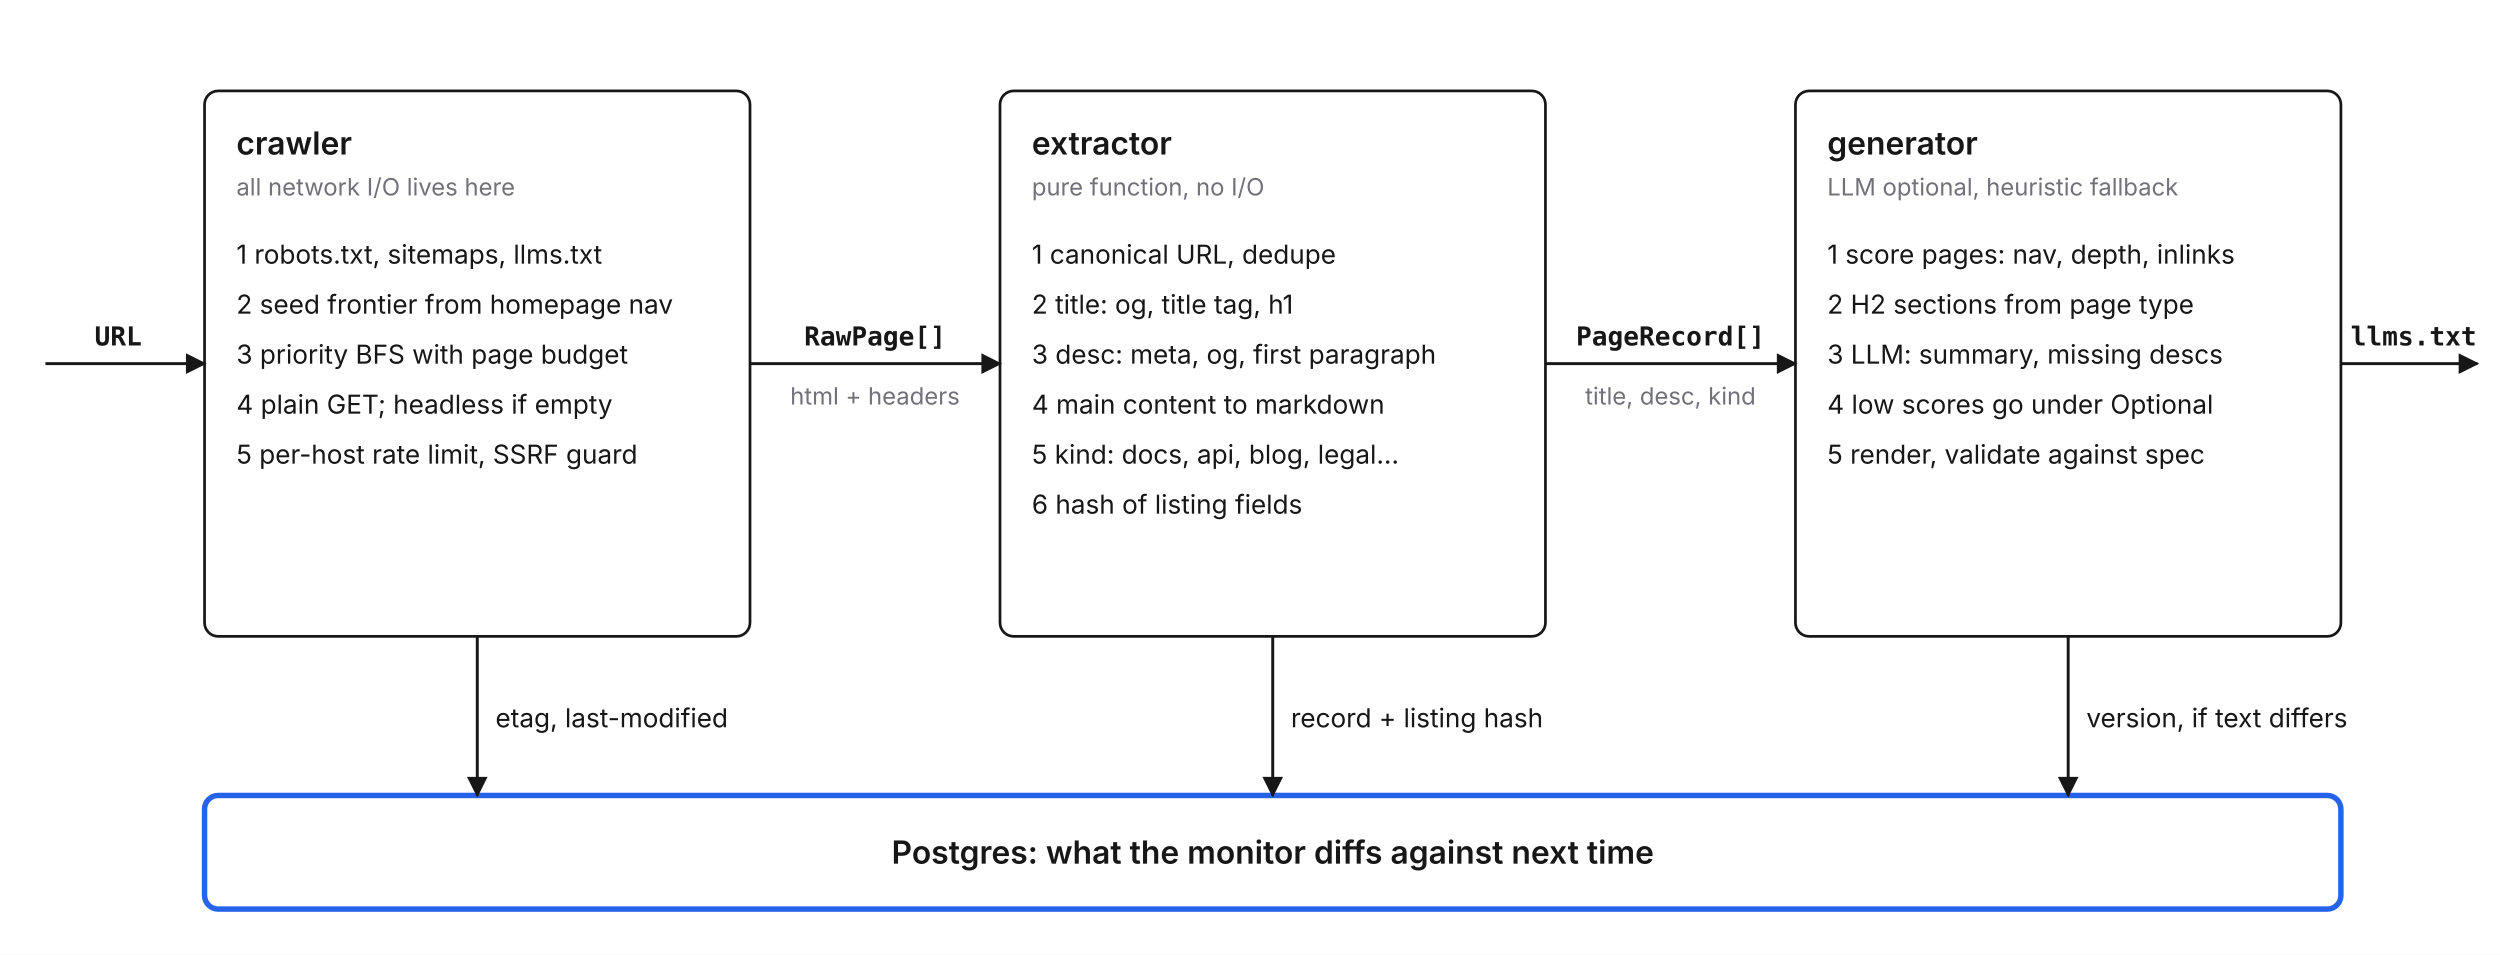
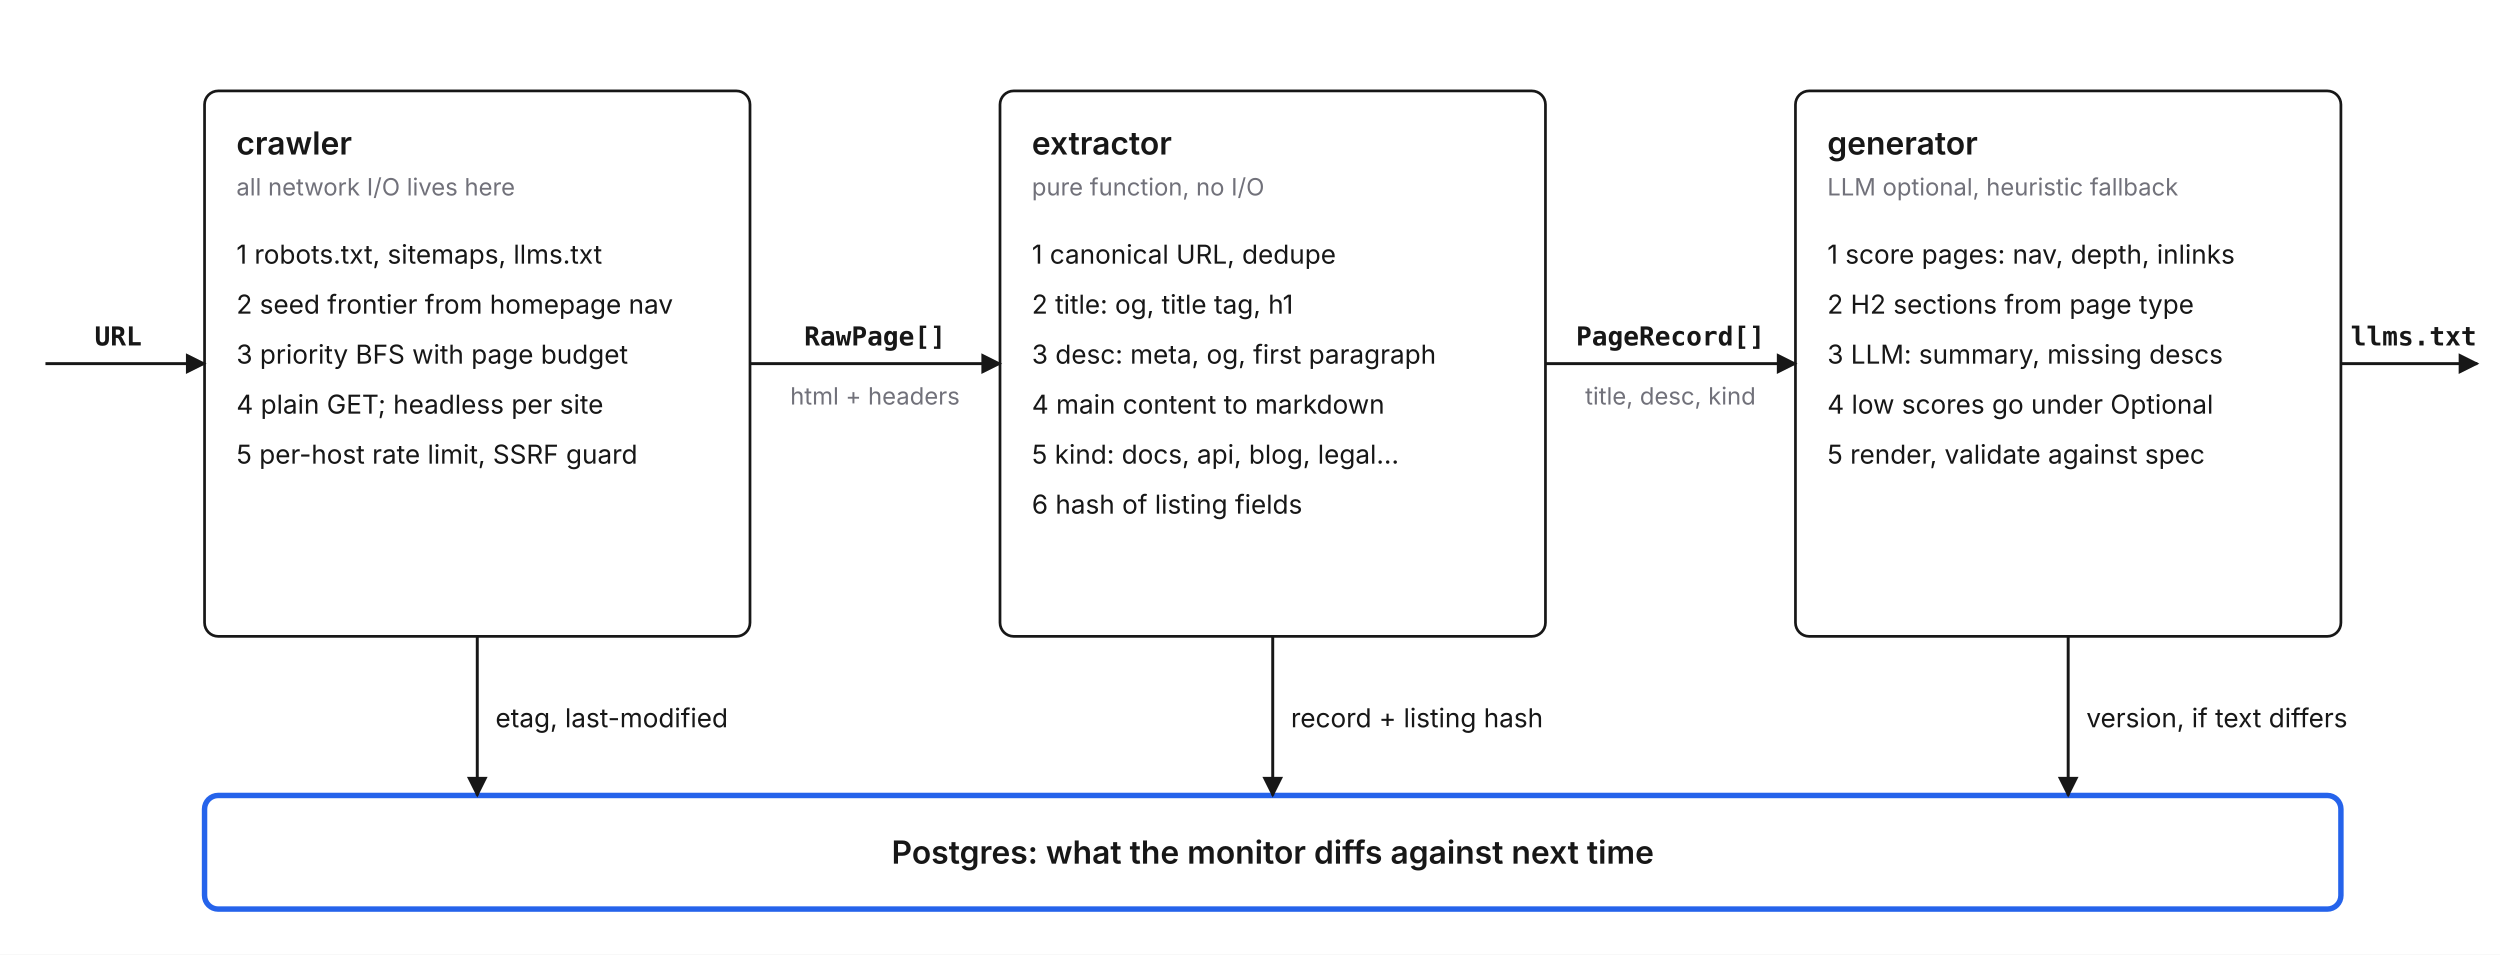
<svg xmlns="http://www.w3.org/2000/svg" width="1100" height="420" style="color:#171717;font-family:system-ui,-apple-system,'Segoe UI',sans-serif" viewBox="0 0 1100 420" role="img" aria-label="The pipeline has three stages with typed hand-offs: the crawler turns a URL into raw pages, the extractor turns raw pages into page records, and the generator turns page records into llms.txt. Each stage also persists the state the monitor later diffs against.">
  <style>
.b { fill: #fff; stroke: currentColor; stroke-width: 1.2; }
.key { fill: #fff; stroke: #2563eb; stroke-width: 2.4; }
.ln { fill: none; stroke: currentColor; stroke-width: 1.3; }
.t { fill: currentColor; font-size: 14px; font-weight: 600; }
.s { fill: #71717a; font-size: 10.5px; }
.l { fill: currentColor; font-size: 11.5px; }
.a { fill: currentColor; font-size: 11.5px; font-weight: 600; font-family: ui-monospace, monospace; text-anchor: middle; }
</style>
  <rect x="0" y="0" width="1100" height="420" fill="#ffffff" />
  <defs>
    <marker id="ar" viewBox="0 0 10 10" refX="9" refY="5" markerWidth="7" markerHeight="7" orient="auto-start-reverse">
      <path d="M0 0 L10 5 L0 10 z" fill="currentColor" />
    </marker>
  </defs>
  <rect class="b" x="90" y="40" width="240" height="240" rx="6" />
  <text class="t" x="104" y="68">crawler</text>
  <text class="s" x="104" y="86">all network I/O lives here</text>
  <text class="l" x="104" y="116">1  robots.txt, sitemaps, llms.txt</text>
  <text class="l" x="104" y="138">2  seed frontier from homepage nav</text>
  <text class="l" x="104" y="160">3  priority BFS with page budget</text>
-   <text class="l" x="104" y="182">4  plain GET; headless if empty</text>
+   <text class="l" x="104" y="182">4  plain GET; headless per site</text>
  <text class="l" x="104" y="204">5  per-host rate limit, SSRF guard</text>
  <rect class="b" x="440" y="40" width="240" height="240" rx="6" />
  <text class="t" x="454" y="68">extractor</text>
  <text class="s" x="454" y="86">pure function, no I/O</text>
  <text class="l" x="454" y="116">1  canonical URL, dedupe</text>
  <text class="l" x="454" y="138">2  title: og, title tag, h1</text>
  <text class="l" x="454" y="160">3  desc: meta, og, first paragraph</text>
  <text class="l" x="454" y="182">4  main content to markdown</text>
  <text class="l" x="454" y="204">5  kind: docs, api, blog, legal…</text>
  <text class="l" x="454" y="226">6  hash of listing fields</text>
  <rect class="b" x="790" y="40" width="240" height="240" rx="6" />
  <text class="t" x="804" y="68">generator</text>
  <text class="s" x="804" y="86">LLM optional, heuristic fallback</text>
  <text class="l" x="804" y="116">1  score pages: nav, depth, inlinks</text>
  <text class="l" x="804" y="138">2  H2 sections from page type</text>
  <text class="l" x="804" y="160">3  LLM: summary, missing descs</text>
  <text class="l" x="804" y="182">4  low scores go under Optional</text>
  <text class="l" x="804" y="204">5  render, validate against spec</text>
  <line class="ln" x1="20" y1="160" x2="90" y2="160" marker-end="url(#ar)" />
  <text class="a" x="52" y="152">URL</text>
  <line class="ln" x1="330" y1="160" x2="440" y2="160" marker-end="url(#ar)" />
  <text class="a" x="385" y="152">RawPage[]</text>
  <text class="s" x="385" y="178" text-anchor="middle">html + headers</text>
  <line class="ln" x1="680" y1="160" x2="790" y2="160" marker-end="url(#ar)" />
  <text class="a" x="735" y="152">PageRecord[]</text>
  <text class="s" x="735" y="178" text-anchor="middle">title, desc, kind</text>
  <line class="ln" x1="1030" y1="160" x2="1090" y2="160" marker-end="url(#ar)" />
  <text class="a" x="1062" y="152">llms.txt</text>
  <rect class="key" x="90" y="350" width="940" height="50" rx="6" />
  <text class="t" x="560" y="380" text-anchor="middle">Postgres: what the monitor diffs against next time</text>
  <line class="ln" x1="210" y1="280" x2="210" y2="350" marker-end="url(#ar)" />
  <text class="l" x="218" y="320">etag, last-modified</text>
  <line class="ln" x1="560" y1="280" x2="560" y2="350" marker-end="url(#ar)" />
  <text class="l" x="568" y="320">record + listing hash</text>
  <line class="ln" x1="910" y1="280" x2="910" y2="350" marker-end="url(#ar)" />
  <text class="l" x="918" y="320">version, if text differs</text>
</svg>
